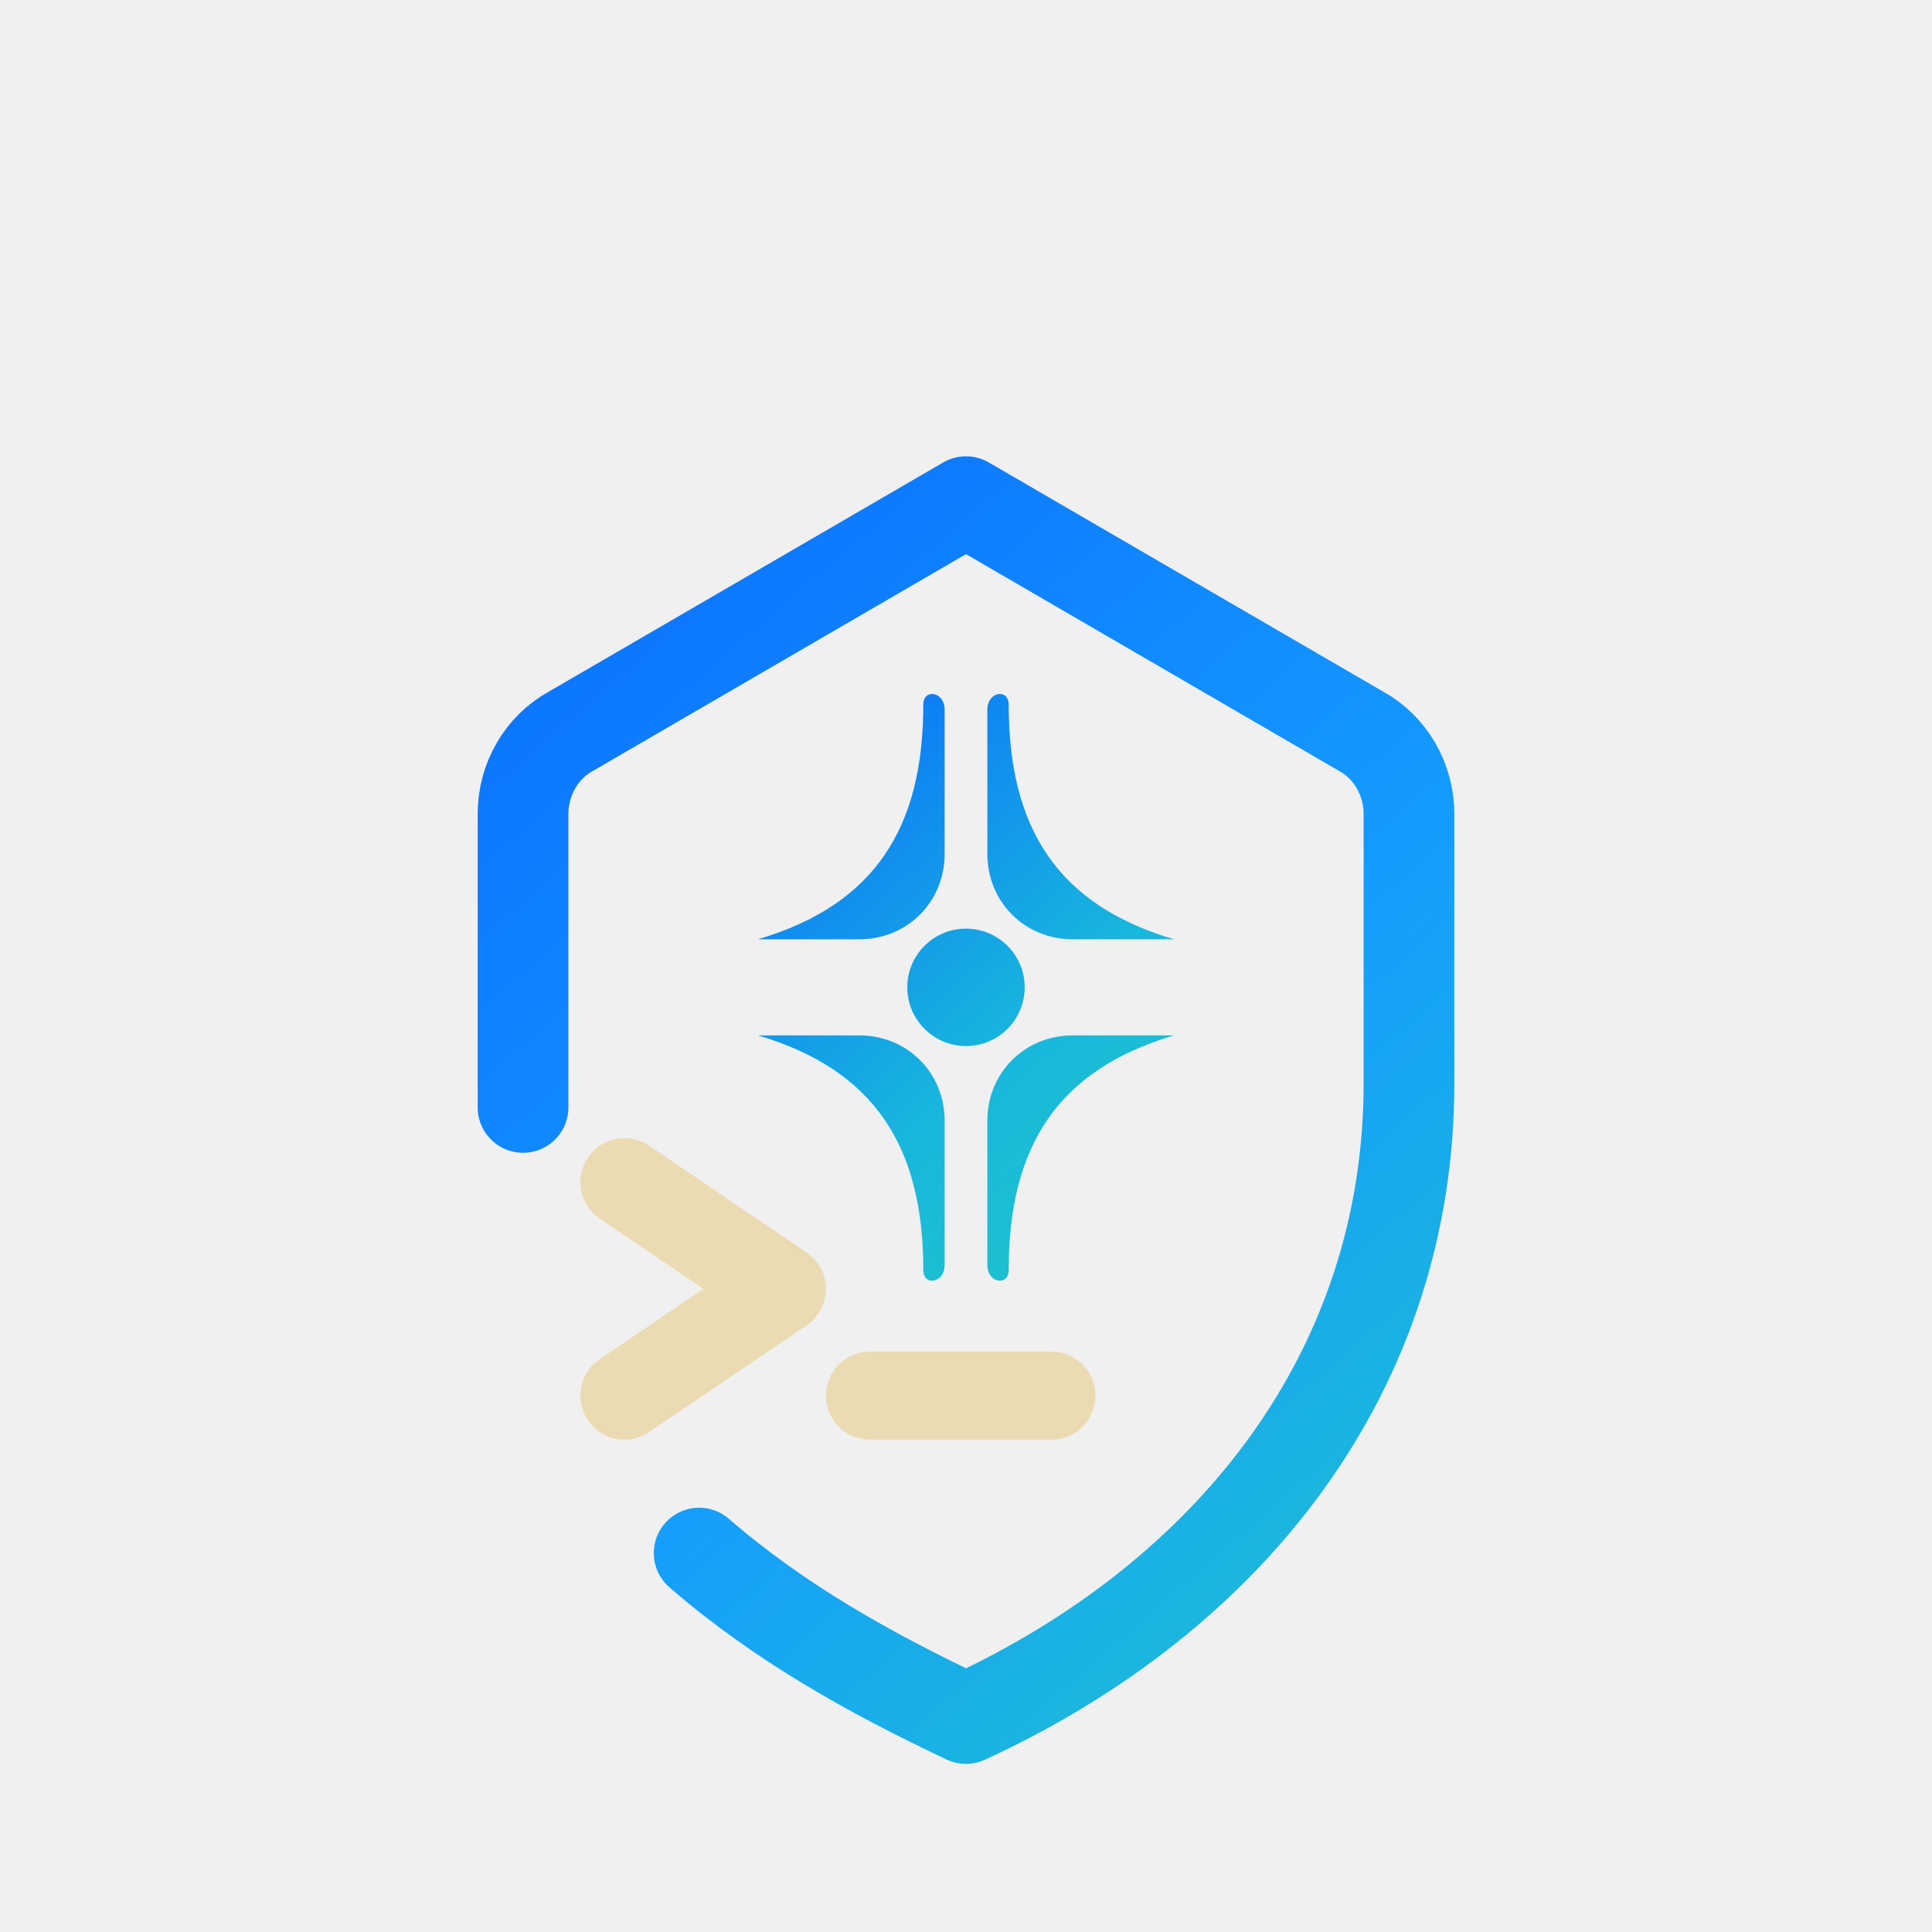
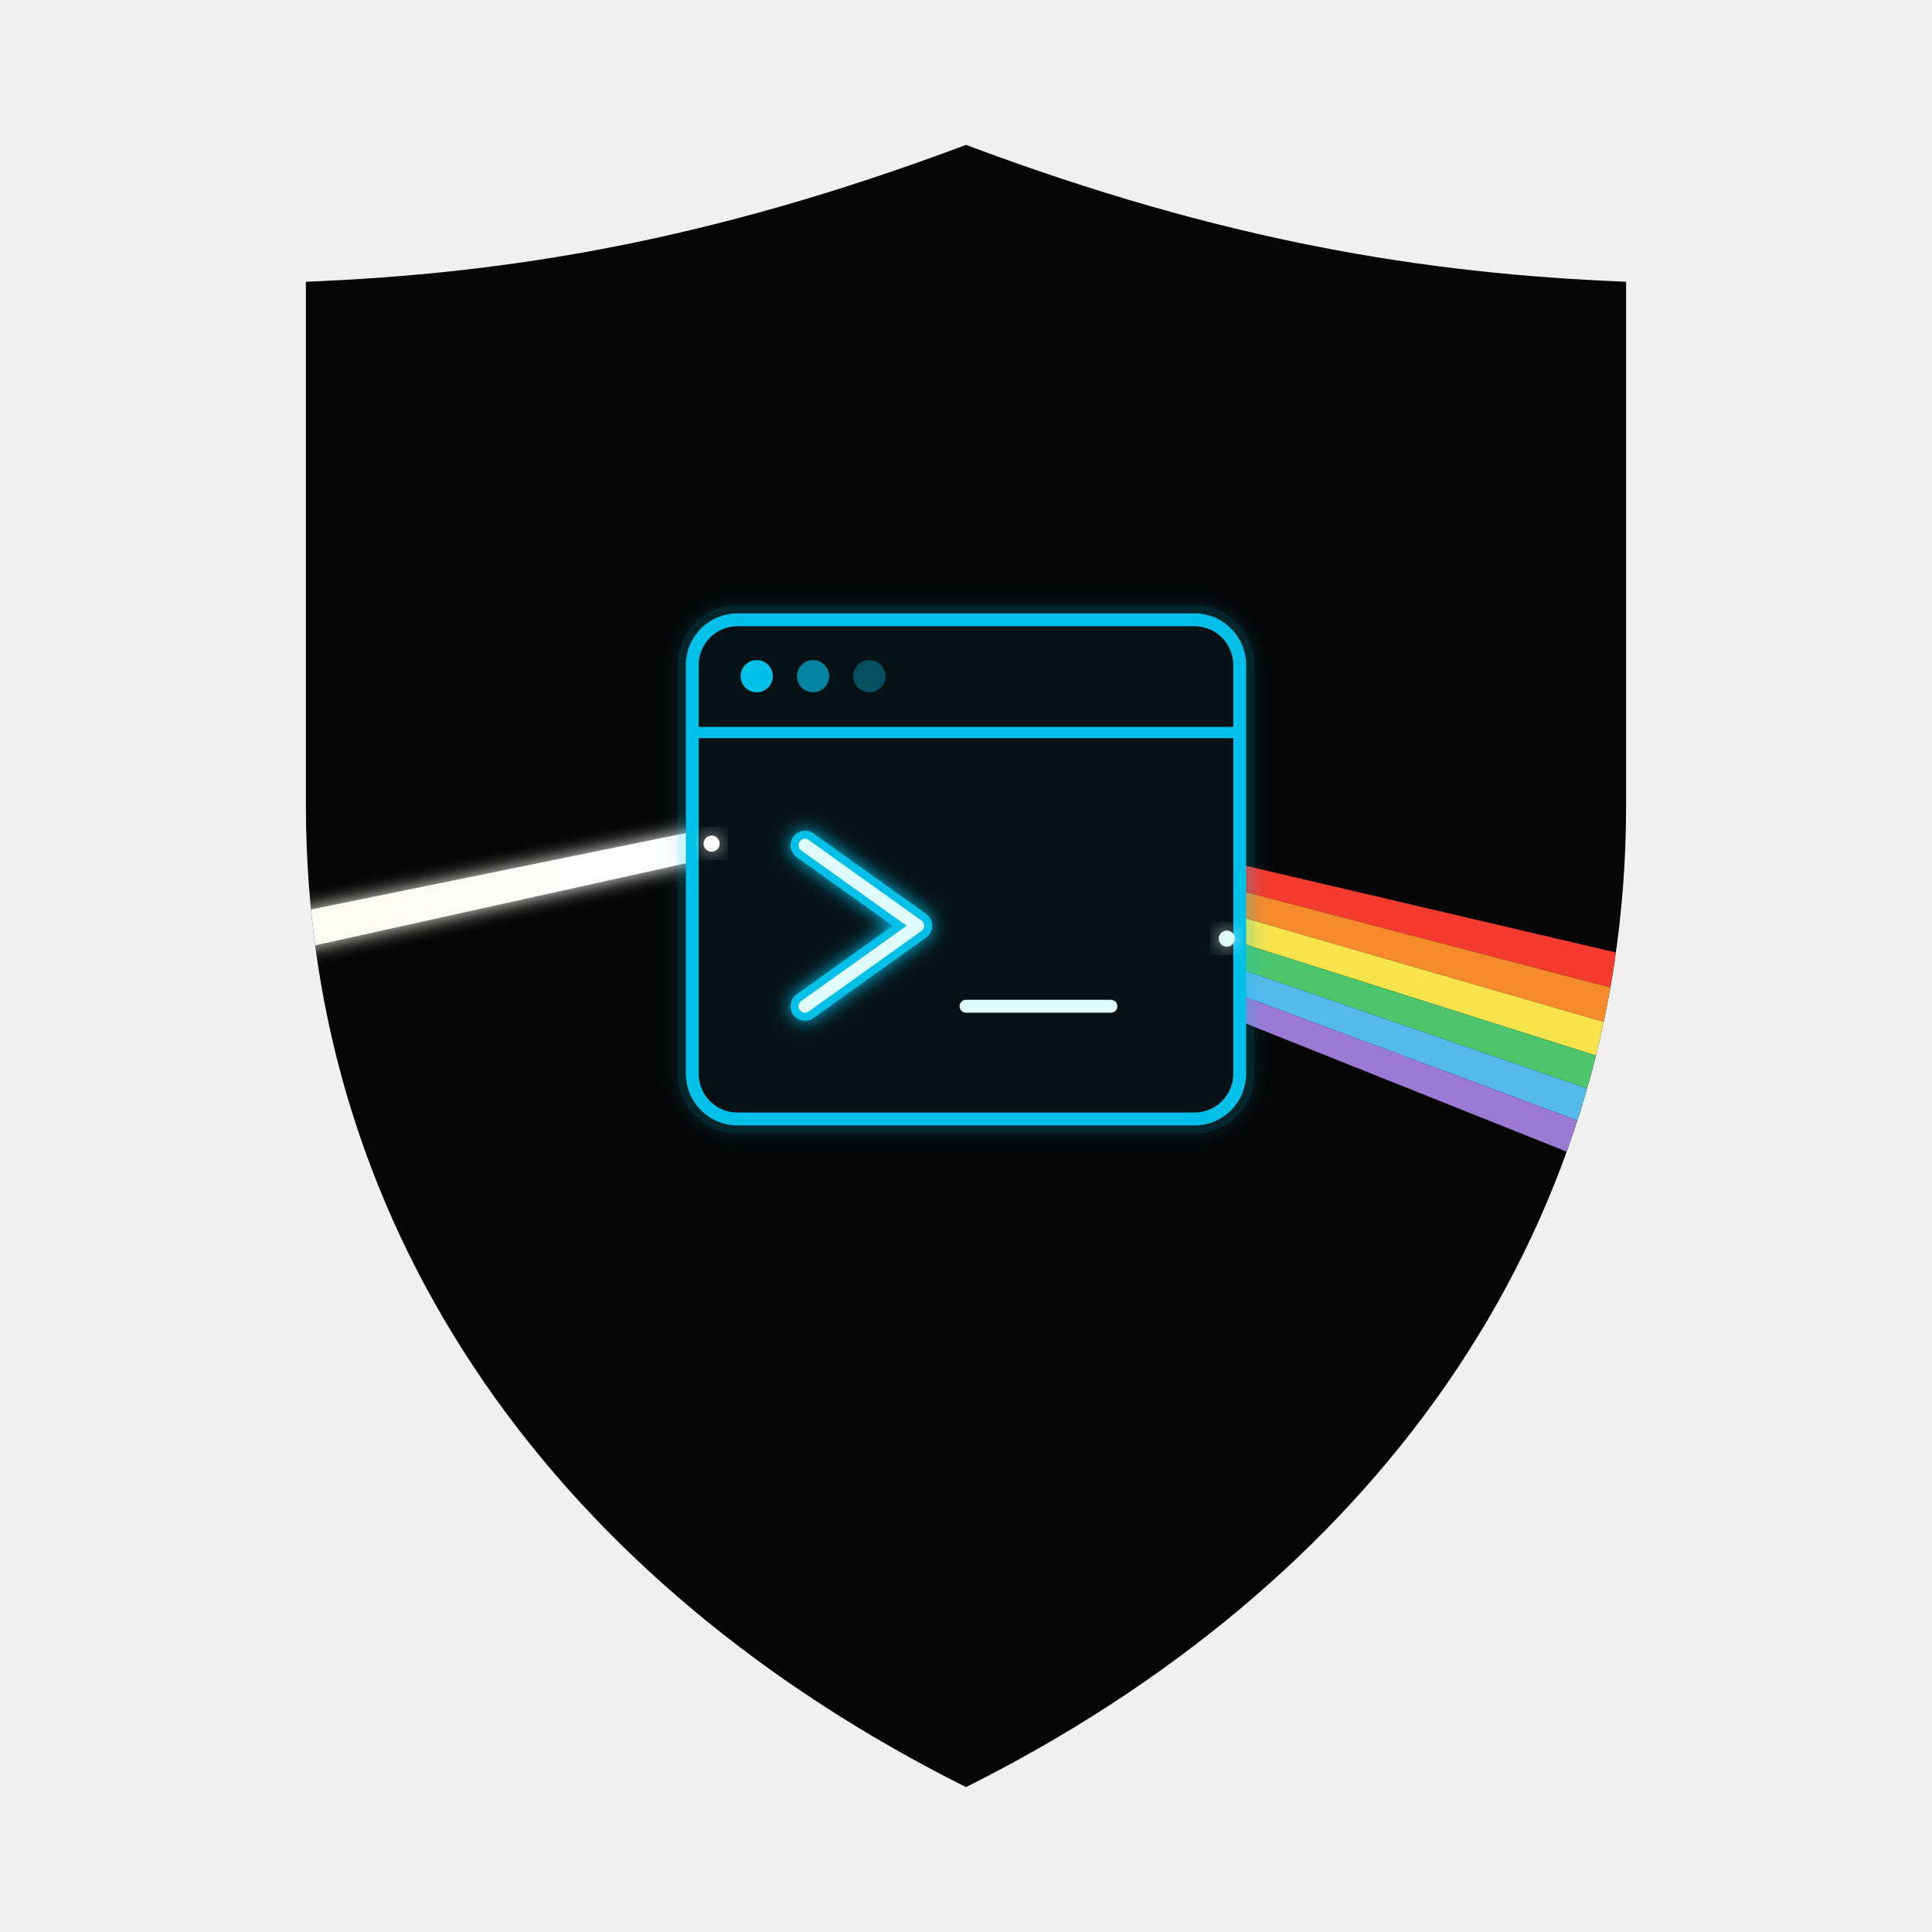
- <svg xmlns="http://www.w3.org/2000/svg" width="724" height="724" viewBox="0 0 724 724" fill="none" role="img" aria-labelledby="title desc">
+ <svg xmlns="http://www.w3.org/2000/svg" viewBox="0 0 1200 1200" width="1200" height="1200">
  <defs>
-     <linearGradient id="shieldStroke" x1="108" y1="132" x2="508" y2="594" gradientUnits="userSpaceOnUse">
-       <stop offset="0" stop-color="#0A6CFF" />
-       <stop offset="0.52" stop-color="#149BFF" />
-       <stop offset="1" stop-color="#20C8C7" />
-     </linearGradient>
-     <linearGradient id="airsMark" x1="200" y1="220" x2="382" y2="420" gradientUnits="userSpaceOnUse">
-       <stop offset="0" stop-color="#0A6CFF" />
-       <stop offset="0.58" stop-color="#18B7DC" />
-       <stop offset="1" stop-color="#20C8C7" />
-     </linearGradient>
-     <linearGradient id="airsWord" x1="1320" y1="245" x2="1710" y2="460" gradientUnits="userSpaceOnUse">
-       <stop offset="0" stop-color="#0A6CFF" />
-       <stop offset="0.58" stop-color="#149BFF" />
-       <stop offset="1" stop-color="#20C8C7" />
+     <clipPath id="shield">
+       <path d="M600 90 C760 150 885 170 1010 175 L1010 500 C1010 770 850 985 600 1110 C350 985 190 770 190 500 L190 175 C315 170 440 150 600 90 Z" />
+     </clipPath>
+     <filter id="glow" x="-50%" y="-50%" width="200%" height="200%">
+       <feGaussianBlur stdDeviation="6" result="b" />
+       <feMerge>
+         <feMergeNode in="b" />
+         <feMergeNode in="SourceGraphic" />
+       </feMerge>
+     </filter>
+     <linearGradient id="beam" x1="0" y1="0" x2="1" y2="0">
+       <stop offset="0" stop-color="#fffdf0" stop-opacity=".92" />
+       <stop offset=".8" stop-color="#fff" stop-opacity="1" />
    </linearGradient>
  </defs>
-   <g transform="translate(80 50) scale(1.0)">
-     <g id="prisma-airs-cli-icon" stroke-linecap="round" stroke-linejoin="round">
-       <path d="M116 365V255C116 242 123 230 134 224L282 138L430 224C441 230 448 242 448 255V356C448 463 382 548 282 594C246 577 212 558 182 532" fill="none" stroke="url(#shieldStroke)" stroke-width="34" />
-       <g fill="url(#airsMark)">
-         <path d="M266 214C266 260 248 289 204 302H242C260 302 274 288 274 270V216C274 209 266 208 266 214Z" />
-         <path d="M298 214C298 260 316 289 360 302H322C304 302 290 288 290 270V216C290 209 298 208 298 214Z" />
-         <path d="M204 338C248 351 266 380 266 426C266 432 274 431 274 424V370C274 352 260 338 242 338H204Z" />
-         <path d="M360 338C316 351 298 380 298 426C298 432 290 431 290 424V370C290 352 304 338 322 338H360Z" />
-         <circle cx="282" cy="320" r="22" />
-       </g>
-       <path d="M154 393L213 433L154 473" fill="none" stroke="#ebdbb2" stroke-width="33" />
-       <path d="M246 473H314" fill="none" stroke="#ebdbb2" stroke-width="33" />
+   <g clip-path="url(#shield)">
+     <rect width="1200" height="1200" fill="#050505" />
+     <polygon points="70,590 438,515 445,532 70,615" fill="url(#beam)" filter="url(#glow)" />
+     <polygon points="762,535 1125,620 1125,646 762,551" fill="#f33b2f" />
+     <polygon points="762,551 1125,646 1125,672 762,567" fill="#f58a2b" />
+     <polygon points="762,567 1125,672 1125,698 762,583" fill="#f7e34b" />
+     <polygon points="762,583 1125,698 1125,724 762,599" fill="#4dc56b" />
+     <polygon points="762,599 1125,724 1125,750 762,615" fill="#55b9ec" />
+     <polygon points="762,615 1125,750 1125,776 762,631" fill="#9b7ad6" />
+     <g>
+       <rect x="430" y="385" width="340" height="310" rx="28" fill="none" stroke="#00c0e8" stroke-width="18" opacity=".18" filter="url(#glow)" />
+       <rect x="430" y="385" width="340" height="310" rx="28" fill="#071216" stroke="#00c0e8" stroke-width="8" />
+       <path d="M430 455 H770" stroke="#00c0e8" stroke-width="7" />
+       <circle cx="470" cy="420" r="10" fill="#00c0e8" />
+       <circle cx="505" cy="420" r="10" fill="#00c0e8" opacity=".65" />
+       <circle cx="540" cy="420" r="10" fill="#00c0e8" opacity=".35" />
+       <path d="M500 525 L570 575 L500 625" fill="none" stroke="#00c0e8" stroke-width="18" stroke-linecap="round" stroke-linejoin="round" filter="url(#glow)" />
+       <path d="M600 625 H690" fill="none" stroke="#00c0e8" stroke-width="18" stroke-linecap="round" filter="url(#glow)" />
+       <path d="M500 525 L570 575 L500 625" fill="none" stroke="#dffcff" stroke-width="8" stroke-linecap="round" stroke-linejoin="round" />
+       <path d="M600 625 H690" fill="none" stroke="#dffcff" stroke-width="8" stroke-linecap="round" />
    </g>
+     <circle cx="442" cy="524" r="5" fill="#fff" filter="url(#glow)" />
+     <circle cx="762" cy="583" r="5" fill="#dffcff" filter="url(#glow)" />
  </g>
</svg>
